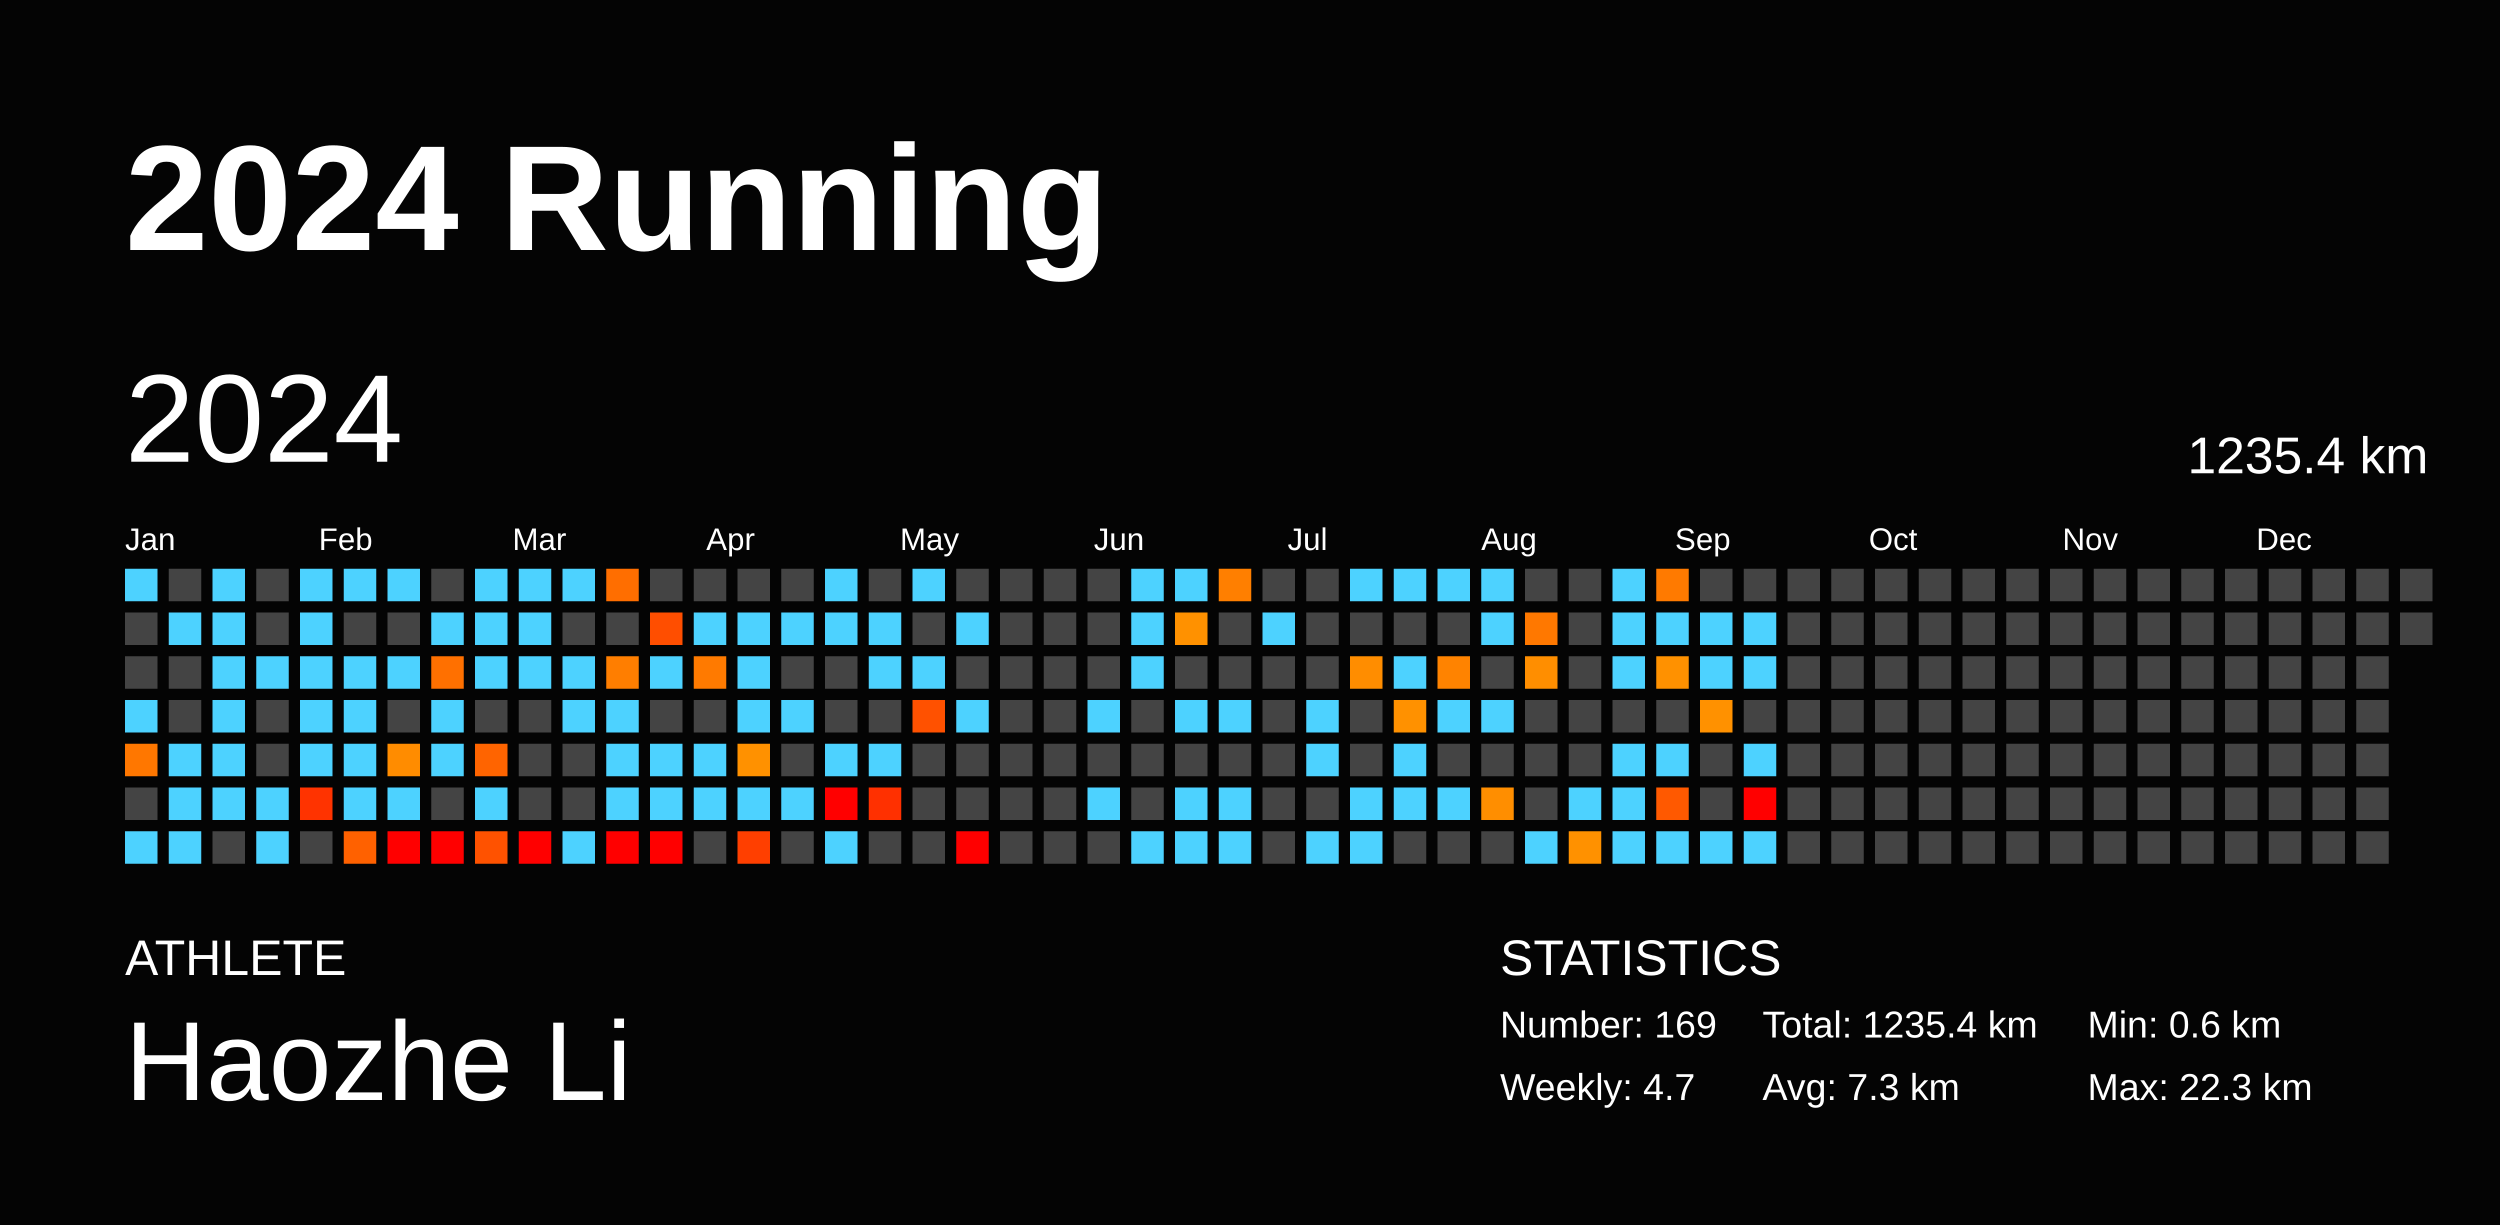
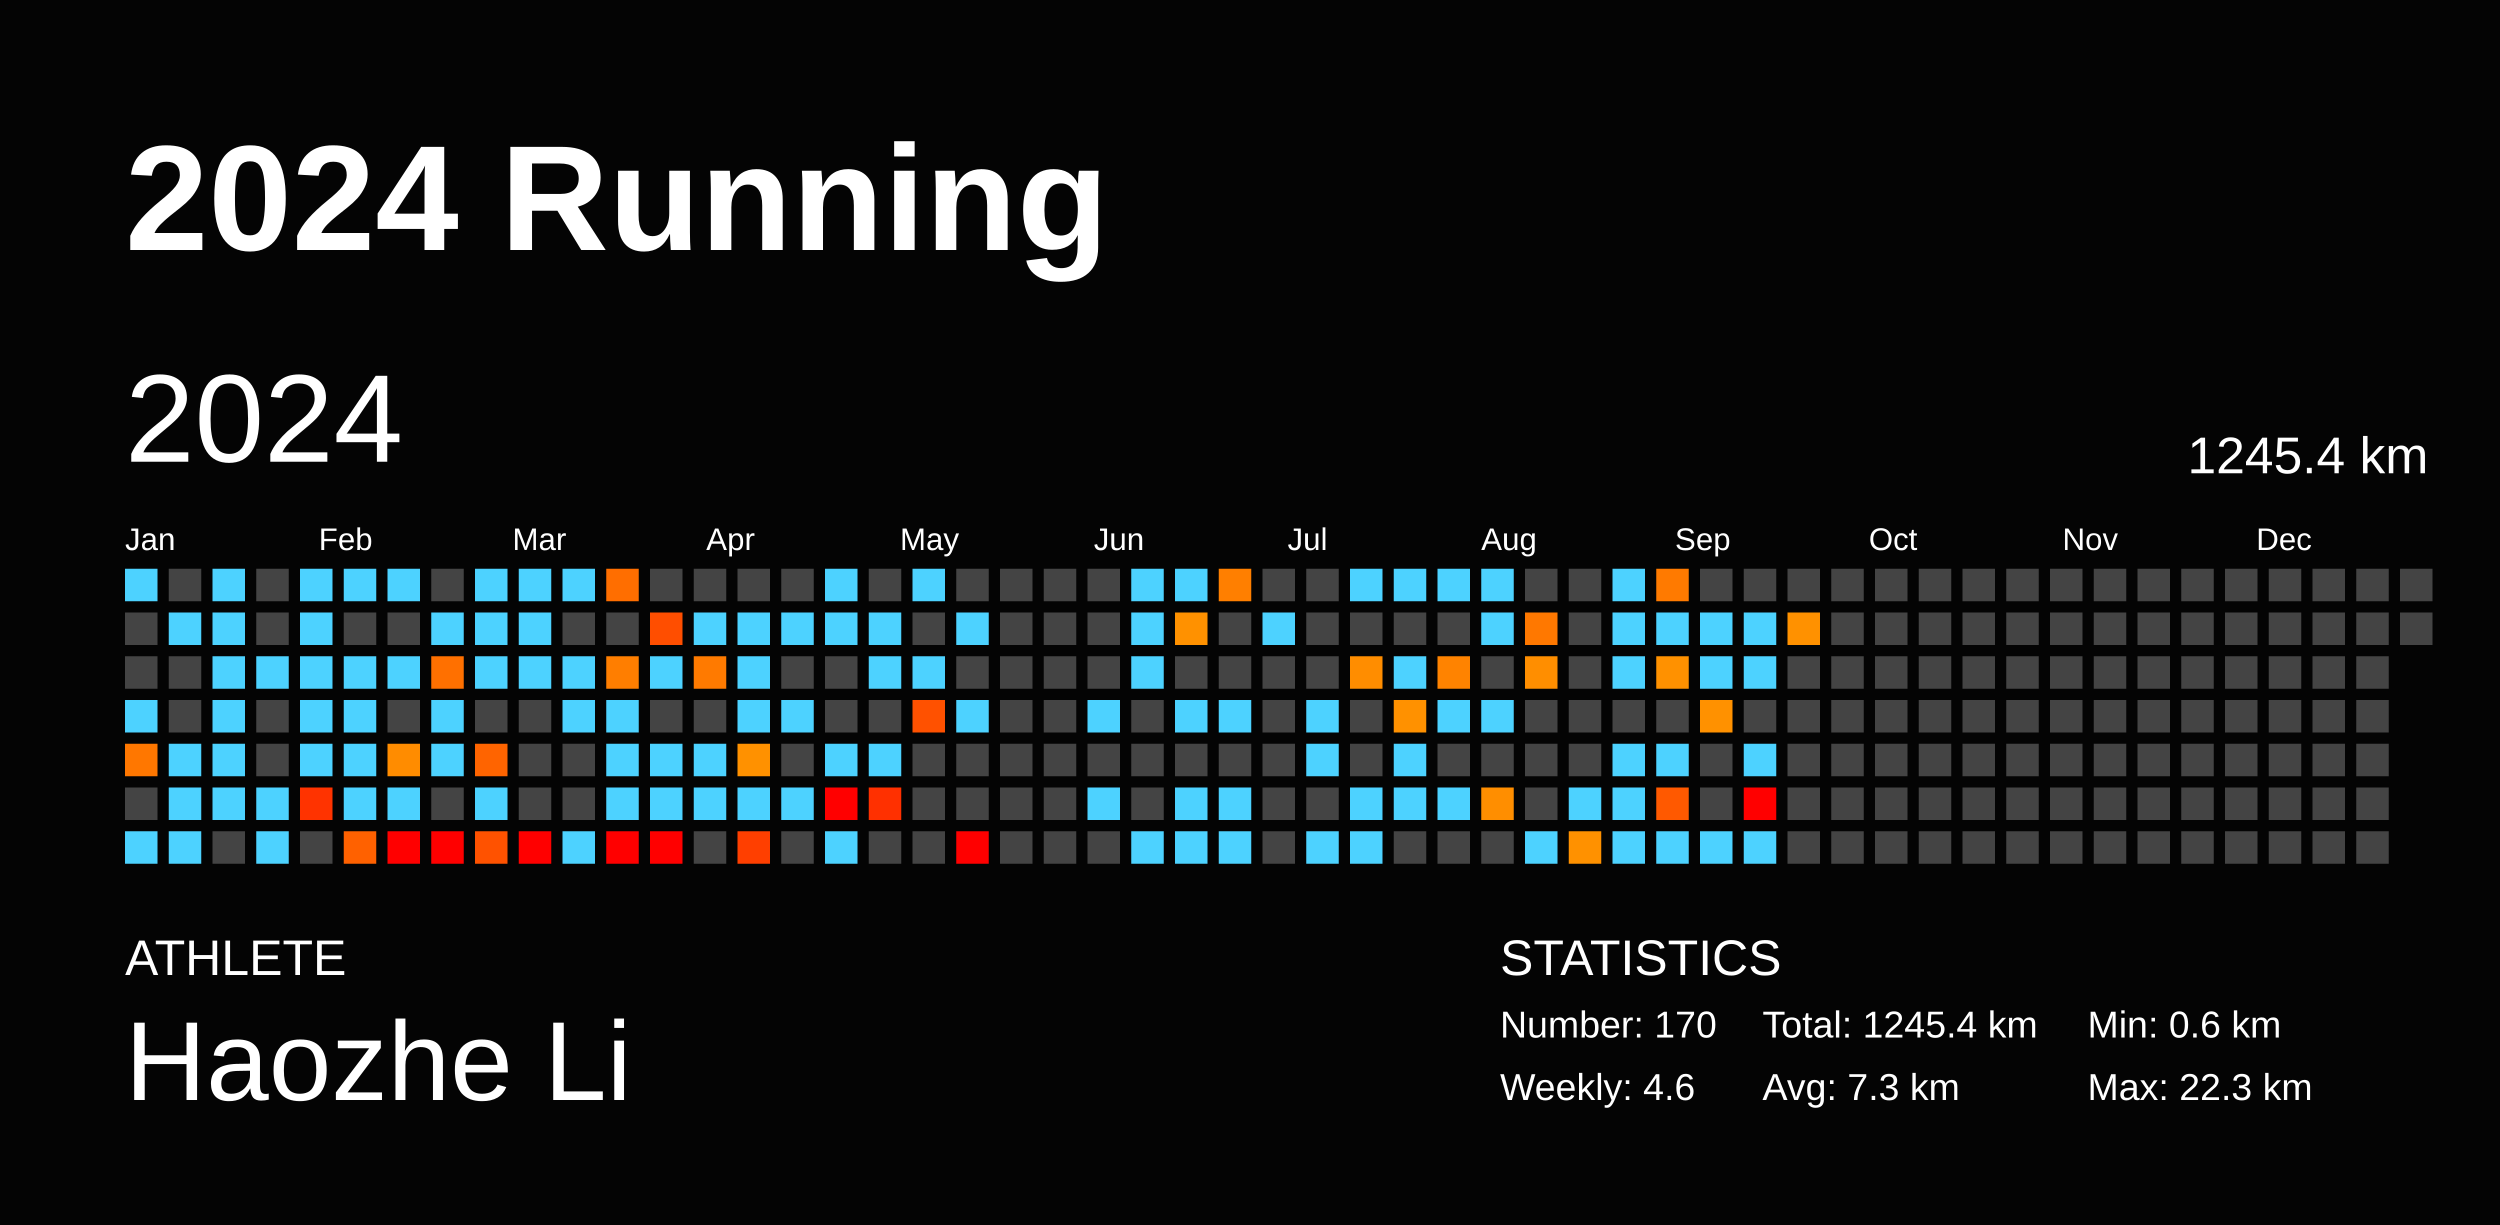
<svg xmlns="http://www.w3.org/2000/svg" baseProfile="full" height="98mm" version="1.1" viewBox="0,0,200,98" width="200mm">
  <defs />
  <rect fill="#040404" height="98" width="200" x="0" y="0" />
  <text fill="#FFFFFF" style="font-size:12px; font-family:Arial; font-weight:bold;" x="10" y="20">2024 Running</text>
  <text fill="#FFFFFF" style="font-size:4px; font-family:Arial" x="10" y="78">ATHLETE</text>
  <text fill="#FFFFFF" style="font-size:9px; font-family:Arial" x="10" y="88">Haozhe Li</text>
  <text fill="#FFFFFF" style="font-size:4px; font-family:Arial" x="120" y="78">STATISTICS</text>
-   <text fill="#FFFFFF" style="font-size:3px; font-family:Arial" x="120" y="83">Number: 169</text>
-   <text fill="#FFFFFF" style="font-size:3px; font-family:Arial" x="120" y="88">Weekly: 4.7</text>
-   <text fill="#FFFFFF" style="font-size:3px; font-family:Arial" x="141" y="83">Total: 1235.4 km</text>
+   <text fill="#FFFFFF" style="font-size:3px; font-family:Arial" x="120" y="83">Number: 170</text>
+   <text fill="#FFFFFF" style="font-size:3px; font-family:Arial" x="120" y="88">Weekly: 4.6</text>
+   <text fill="#FFFFFF" style="font-size:3px; font-family:Arial" x="141" y="83">Total: 1245.4 km</text>
  <text fill="#FFFFFF" style="font-size:3px; font-family:Arial" x="141" y="88">Avg: 7.3 km</text>
  <text fill="#FFFFFF" style="font-size:3px; font-family:Arial" x="167" y="83">Min: 0.6 km</text>
  <text fill="#FFFFFF" style="font-size:3px; font-family:Arial" x="167" y="88">Max: 22.3 km</text>
  <text dominant-baseline="hanging" fill="#FFFFFF" style="font-size:10.0px; font-family:Arial;" x="10" y="30">2024</text>
-   <text dominant-baseline="hanging" fill="#FFFFFF" style="font-size:4.125px; font-family:Arial;" x="175" y="35">1235.4 km</text>
+   <text dominant-baseline="hanging" fill="#FFFFFF" style="font-size:4.125px; font-family:Arial;" x="175" y="35">1245.4 km</text>
  <text fill="#FFFFFF" style="font-size:2.5px; font-family:Arial" x="10.0" y="44">Jan</text>
  <text fill="#FFFFFF" style="font-size:2.5px; font-family:Arial" x="25.5" y="44">Feb</text>
  <text fill="#FFFFFF" style="font-size:2.5px; font-family:Arial" x="41.0" y="44">Mar</text>
  <text fill="#FFFFFF" style="font-size:2.5px; font-family:Arial" x="56.5" y="44">Apr</text>
  <text fill="#FFFFFF" style="font-size:2.5px; font-family:Arial" x="72.0" y="44">May</text>
  <text fill="#FFFFFF" style="font-size:2.5px; font-family:Arial" x="87.5" y="44">Jun</text>
  <text fill="#FFFFFF" style="font-size:2.5px; font-family:Arial" x="103.0" y="44">Jul</text>
  <text fill="#FFFFFF" style="font-size:2.5px; font-family:Arial" x="118.5" y="44">Aug</text>
  <text fill="#FFFFFF" style="font-size:2.5px; font-family:Arial" x="134.0" y="44">Sep</text>
  <text fill="#FFFFFF" style="font-size:2.5px; font-family:Arial" x="149.5" y="44">Oct</text>
  <text fill="#FFFFFF" style="font-size:2.5px; font-family:Arial" x="165.0" y="44">Nov</text>
  <text fill="#FFFFFF" style="font-size:2.5px; font-family:Arial" x="180.5" y="44">Dec</text>
  <rect fill="#4dd2ff" height="2.6" width="2.6" x="10.0" y="45.5" />
  <rect fill="#444444" height="2.6" width="2.6" x="10.0" y="49.0" />
  <rect fill="#444444" height="2.6" width="2.6" x="10.0" y="52.5" />
  <rect fill="#4dd2ff" height="2.6" width="2.6" x="10.0" y="56.0" />
  <rect fill="#ff7700" height="2.6" width="2.6" x="10.0" y="59.5" />
  <rect fill="#444444" height="2.6" width="2.6" x="10.0" y="63.0" />
  <rect fill="#4dd2ff" height="2.6" width="2.6" x="10.0" y="66.5" />
  <rect fill="#444444" height="2.6" width="2.6" x="13.5" y="45.5" />
  <rect fill="#4dd2ff" height="2.6" width="2.6" x="13.5" y="49.0" />
  <rect fill="#444444" height="2.6" width="2.6" x="13.5" y="52.5" />
  <rect fill="#444444" height="2.6" width="2.6" x="13.5" y="56.0" />
  <rect fill="#4dd2ff" height="2.6" width="2.6" x="13.5" y="59.5" />
  <rect fill="#4dd2ff" height="2.6" width="2.6" x="13.5" y="63.0" />
  <rect fill="#4dd2ff" height="2.6" width="2.6" x="13.5" y="66.5" />
  <rect fill="#4dd2ff" height="2.6" width="2.6" x="17.0" y="45.5" />
  <rect fill="#4dd2ff" height="2.6" width="2.6" x="17.0" y="49.0" />
  <rect fill="#4dd2ff" height="2.6" width="2.6" x="17.0" y="52.5" />
  <rect fill="#4dd2ff" height="2.6" width="2.6" x="17.0" y="56.0" />
  <rect fill="#4dd2ff" height="2.6" width="2.6" x="17.0" y="59.5" />
  <rect fill="#4dd2ff" height="2.6" width="2.6" x="17.0" y="63.0" />
  <rect fill="#444444" height="2.6" width="2.6" x="17.0" y="66.5" />
  <rect fill="#444444" height="2.6" width="2.6" x="20.5" y="45.5" />
  <rect fill="#444444" height="2.6" width="2.6" x="20.5" y="49.0" />
  <rect fill="#4dd2ff" height="2.6" width="2.6" x="20.5" y="52.5" />
  <rect fill="#444444" height="2.6" width="2.6" x="20.5" y="56.0" />
  <rect fill="#444444" height="2.6" width="2.6" x="20.5" y="59.5" />
  <rect fill="#4dd2ff" height="2.6" width="2.6" x="20.5" y="63.0" />
  <rect fill="#4dd2ff" height="2.6" width="2.6" x="20.5" y="66.5" />
  <rect fill="#4dd2ff" height="2.6" width="2.6" x="24.0" y="45.5" />
  <rect fill="#4dd2ff" height="2.6" width="2.6" x="24.0" y="49.0" />
  <rect fill="#4dd2ff" height="2.6" width="2.6" x="24.0" y="52.5" />
  <rect fill="#4dd2ff" height="2.6" width="2.6" x="24.0" y="56.0" />
  <rect fill="#4dd2ff" height="2.6" width="2.6" x="24.0" y="59.5" />
  <rect fill="#ff3300" height="2.6" width="2.6" x="24.0" y="63.0" />
  <rect fill="#444444" height="2.6" width="2.6" x="24.0" y="66.5" />
  <rect fill="#4dd2ff" height="2.6" width="2.6" x="27.5" y="45.5" />
  <rect fill="#444444" height="2.6" width="2.6" x="27.5" y="49.0" />
  <rect fill="#4dd2ff" height="2.6" width="2.6" x="27.5" y="52.5" />
  <rect fill="#4dd2ff" height="2.6" width="2.6" x="27.5" y="56.0" />
  <rect fill="#4dd2ff" height="2.6" width="2.6" x="27.5" y="59.5" />
  <rect fill="#4dd2ff" height="2.6" width="2.6" x="27.5" y="63.0" />
  <rect fill="#ff6100" height="2.6" width="2.6" x="27.5" y="66.5" />
  <rect fill="#4dd2ff" height="2.6" width="2.6" x="31.0" y="45.5" />
  <rect fill="#444444" height="2.6" width="2.6" x="31.0" y="49.0" />
  <rect fill="#4dd2ff" height="2.6" width="2.6" x="31.0" y="52.5" />
  <rect fill="#444444" height="2.6" width="2.6" x="31.0" y="56.0" />
  <rect fill="#ff8c00" height="2.6" width="2.6" x="31.0" y="59.5" />
  <rect fill="#4dd2ff" height="2.6" width="2.6" x="31.0" y="63.0" />
  <rect fill="red" height="2.6" width="2.6" x="31.0" y="66.5" />
  <rect fill="#444444" height="2.6" width="2.6" x="34.5" y="45.5" />
  <rect fill="#4dd2ff" height="2.6" width="2.6" x="34.5" y="49.0" />
  <rect fill="#ff7000" height="2.6" width="2.6" x="34.5" y="52.5" />
  <rect fill="#4dd2ff" height="2.6" width="2.6" x="34.5" y="56.0" />
  <rect fill="#4dd2ff" height="2.6" width="2.6" x="34.5" y="59.5" />
  <rect fill="#444444" height="2.6" width="2.6" x="34.5" y="63.0" />
  <rect fill="red" height="2.6" width="2.6" x="34.5" y="66.5" />
  <rect fill="#4dd2ff" height="2.6" width="2.6" x="38.0" y="45.5" />
  <rect fill="#4dd2ff" height="2.6" width="2.6" x="38.0" y="49.0" />
  <rect fill="#4dd2ff" height="2.6" width="2.6" x="38.0" y="52.5" />
  <rect fill="#444444" height="2.6" width="2.6" x="38.0" y="56.0" />
  <rect fill="#ff6400" height="2.6" width="2.6" x="38.0" y="59.5" />
  <rect fill="#4dd2ff" height="2.6" width="2.6" x="38.0" y="63.0" />
  <rect fill="#ff5200" height="2.6" width="2.6" x="38.0" y="66.5" />
  <rect fill="#4dd2ff" height="2.6" width="2.6" x="41.5" y="45.5" />
  <rect fill="#4dd2ff" height="2.6" width="2.6" x="41.5" y="49.0" />
  <rect fill="#4dd2ff" height="2.6" width="2.6" x="41.5" y="52.5" />
  <rect fill="#444444" height="2.6" width="2.6" x="41.5" y="56.0" />
  <rect fill="#444444" height="2.6" width="2.6" x="41.5" y="59.5" />
  <rect fill="#444444" height="2.6" width="2.6" x="41.5" y="63.0" />
  <rect fill="red" height="2.6" width="2.6" x="41.5" y="66.5" />
  <rect fill="#4dd2ff" height="2.6" width="2.6" x="45.0" y="45.5" />
  <rect fill="#444444" height="2.6" width="2.6" x="45.0" y="49.0" />
  <rect fill="#4dd2ff" height="2.6" width="2.6" x="45.0" y="52.5" />
  <rect fill="#4dd2ff" height="2.6" width="2.6" x="45.0" y="56.0" />
  <rect fill="#444444" height="2.6" width="2.6" x="45.0" y="59.5" />
  <rect fill="#444444" height="2.6" width="2.6" x="45.0" y="63.0" />
  <rect fill="#4dd2ff" height="2.6" width="2.6" x="45.0" y="66.5" />
  <rect fill="#ff6e00" height="2.6" width="2.6" x="48.5" y="45.5" />
  <rect fill="#444444" height="2.6" width="2.6" x="48.5" y="49.0" />
  <rect fill="#ff7e00" height="2.6" width="2.6" x="48.5" y="52.5" />
  <rect fill="#4dd2ff" height="2.6" width="2.6" x="48.5" y="56.0" />
  <rect fill="#4dd2ff" height="2.6" width="2.6" x="48.5" y="59.5" />
  <rect fill="#4dd2ff" height="2.6" width="2.6" x="48.5" y="63.0" />
  <rect fill="red" height="2.6" width="2.6" x="48.5" y="66.5" />
  <rect fill="#444444" height="2.6" width="2.6" x="52.0" y="45.5" />
  <rect fill="#ff4e00" height="2.6" width="2.6" x="52.0" y="49.0" />
  <rect fill="#4dd2ff" height="2.6" width="2.6" x="52.0" y="52.5" />
  <rect fill="#444444" height="2.6" width="2.6" x="52.0" y="56.0" />
  <rect fill="#4dd2ff" height="2.6" width="2.6" x="52.0" y="59.5" />
  <rect fill="#4dd2ff" height="2.6" width="2.6" x="52.0" y="63.0" />
  <rect fill="red" height="2.6" width="2.6" x="52.0" y="66.5" />
  <rect fill="#444444" height="2.6" width="2.6" x="55.5" y="45.5" />
  <rect fill="#4dd2ff" height="2.6" width="2.6" x="55.5" y="49.0" />
  <rect fill="#ff7a00" height="2.6" width="2.6" x="55.5" y="52.5" />
  <rect fill="#444444" height="2.6" width="2.6" x="55.5" y="56.0" />
  <rect fill="#4dd2ff" height="2.6" width="2.6" x="55.5" y="59.5" />
  <rect fill="#4dd2ff" height="2.6" width="2.6" x="55.5" y="63.0" />
  <rect fill="#444444" height="2.6" width="2.6" x="55.5" y="66.5" />
  <rect fill="#444444" height="2.6" width="2.6" x="59.0" y="45.5" />
  <rect fill="#4dd2ff" height="2.6" width="2.6" x="59.0" y="49.0" />
  <rect fill="#4dd2ff" height="2.6" width="2.6" x="59.0" y="52.5" />
  <rect fill="#4dd2ff" height="2.6" width="2.6" x="59.0" y="56.0" />
  <rect fill="#ff9100" height="2.6" width="2.6" x="59.0" y="59.5" />
  <rect fill="#4dd2ff" height="2.6" width="2.6" x="59.0" y="63.0" />
  <rect fill="#ff3f00" height="2.6" width="2.6" x="59.0" y="66.5" />
  <rect fill="#444444" height="2.6" width="2.6" x="62.5" y="45.5" />
  <rect fill="#4dd2ff" height="2.6" width="2.6" x="62.5" y="49.0" />
  <rect fill="#444444" height="2.6" width="2.6" x="62.5" y="52.5" />
  <rect fill="#4dd2ff" height="2.6" width="2.6" x="62.5" y="56.0" />
  <rect fill="#444444" height="2.6" width="2.6" x="62.5" y="59.5" />
  <rect fill="#4dd2ff" height="2.6" width="2.6" x="62.5" y="63.0" />
  <rect fill="#444444" height="2.6" width="2.6" x="62.5" y="66.5" />
  <rect fill="#4dd2ff" height="2.6" width="2.6" x="66.0" y="45.5" />
  <rect fill="#4dd2ff" height="2.6" width="2.6" x="66.0" y="49.0" />
  <rect fill="#444444" height="2.6" width="2.6" x="66.0" y="52.5" />
  <rect fill="#444444" height="2.6" width="2.6" x="66.0" y="56.0" />
  <rect fill="#4dd2ff" height="2.6" width="2.6" x="66.0" y="59.5" />
  <rect fill="red" height="2.6" width="2.6" x="66.0" y="63.0" />
  <rect fill="#4dd2ff" height="2.6" width="2.6" x="66.0" y="66.5" />
  <rect fill="#444444" height="2.6" width="2.6" x="69.5" y="45.5" />
  <rect fill="#4dd2ff" height="2.6" width="2.6" x="69.5" y="49.0" />
  <rect fill="#4dd2ff" height="2.6" width="2.6" x="69.5" y="52.5" />
  <rect fill="#444444" height="2.6" width="2.6" x="69.5" y="56.0" />
  <rect fill="#4dd2ff" height="2.6" width="2.6" x="69.5" y="59.5" />
  <rect fill="#ff3000" height="2.6" width="2.6" x="69.5" y="63.0" />
  <rect fill="#444444" height="2.6" width="2.6" x="69.5" y="66.5" />
  <rect fill="#4dd2ff" height="2.6" width="2.6" x="73.0" y="45.5" />
  <rect fill="#444444" height="2.6" width="2.6" x="73.0" y="49.0" />
  <rect fill="#4dd2ff" height="2.6" width="2.6" x="73.0" y="52.5" />
  <rect fill="#ff5100" height="2.6" width="2.6" x="73.0" y="56.0" />
  <rect fill="#444444" height="2.6" width="2.6" x="73.0" y="59.5" />
  <rect fill="#444444" height="2.6" width="2.6" x="73.0" y="63.0" />
  <rect fill="#444444" height="2.6" width="2.6" x="73.0" y="66.5" />
  <rect fill="#444444" height="2.6" width="2.6" x="76.5" y="45.5" />
  <rect fill="#4dd2ff" height="2.6" width="2.6" x="76.5" y="49.0" />
  <rect fill="#444444" height="2.6" width="2.6" x="76.5" y="52.5" />
  <rect fill="#4dd2ff" height="2.6" width="2.6" x="76.5" y="56.0" />
  <rect fill="#444444" height="2.6" width="2.6" x="76.5" y="59.5" />
  <rect fill="#444444" height="2.6" width="2.6" x="76.5" y="63.0" />
  <rect fill="red" height="2.6" width="2.6" x="76.5" y="66.5" />
  <rect fill="#444444" height="2.6" width="2.6" x="80.0" y="45.5" />
  <rect fill="#444444" height="2.6" width="2.6" x="80.0" y="49.0" />
  <rect fill="#444444" height="2.6" width="2.6" x="80.0" y="52.5" />
  <rect fill="#444444" height="2.6" width="2.6" x="80.0" y="56.0" />
  <rect fill="#444444" height="2.6" width="2.6" x="80.0" y="59.5" />
  <rect fill="#444444" height="2.6" width="2.6" x="80.0" y="63.0" />
  <rect fill="#444444" height="2.6" width="2.6" x="80.0" y="66.5" />
  <rect fill="#444444" height="2.6" width="2.6" x="83.5" y="45.5" />
  <rect fill="#444444" height="2.6" width="2.6" x="83.5" y="49.0" />
  <rect fill="#444444" height="2.6" width="2.6" x="83.5" y="52.5" />
  <rect fill="#444444" height="2.6" width="2.6" x="83.5" y="56.0" />
  <rect fill="#444444" height="2.6" width="2.6" x="83.5" y="59.5" />
  <rect fill="#444444" height="2.6" width="2.6" x="83.5" y="63.0" />
  <rect fill="#444444" height="2.6" width="2.6" x="83.5" y="66.5" />
  <rect fill="#444444" height="2.6" width="2.6" x="87.0" y="45.5" />
  <rect fill="#444444" height="2.6" width="2.6" x="87.0" y="49.0" />
  <rect fill="#444444" height="2.6" width="2.6" x="87.0" y="52.5" />
  <rect fill="#4dd2ff" height="2.6" width="2.6" x="87.0" y="56.0" />
  <rect fill="#444444" height="2.6" width="2.6" x="87.0" y="59.5" />
  <rect fill="#4dd2ff" height="2.6" width="2.6" x="87.0" y="63.0" />
  <rect fill="#444444" height="2.6" width="2.6" x="87.0" y="66.5" />
  <rect fill="#4dd2ff" height="2.6" width="2.6" x="90.5" y="45.5" />
  <rect fill="#4dd2ff" height="2.6" width="2.6" x="90.5" y="49.0" />
  <rect fill="#4dd2ff" height="2.6" width="2.6" x="90.5" y="52.5" />
  <rect fill="#444444" height="2.6" width="2.6" x="90.5" y="56.0" />
  <rect fill="#444444" height="2.6" width="2.6" x="90.5" y="59.5" />
  <rect fill="#444444" height="2.6" width="2.6" x="90.5" y="63.0" />
  <rect fill="#4dd2ff" height="2.6" width="2.6" x="90.5" y="66.5" />
  <rect fill="#4dd2ff" height="2.6" width="2.6" x="94.0" y="45.5" />
  <rect fill="#ff9100" height="2.6" width="2.6" x="94.0" y="49.0" />
  <rect fill="#444444" height="2.6" width="2.6" x="94.0" y="52.5" />
  <rect fill="#4dd2ff" height="2.6" width="2.6" x="94.0" y="56.0" />
  <rect fill="#444444" height="2.6" width="2.6" x="94.0" y="59.5" />
  <rect fill="#4dd2ff" height="2.6" width="2.6" x="94.0" y="63.0" />
  <rect fill="#4dd2ff" height="2.6" width="2.6" x="94.0" y="66.5" />
  <rect fill="#ff7f00" height="2.6" width="2.6" x="97.5" y="45.5" />
  <rect fill="#444444" height="2.6" width="2.6" x="97.5" y="49.0" />
  <rect fill="#444444" height="2.6" width="2.6" x="97.5" y="52.5" />
  <rect fill="#4dd2ff" height="2.6" width="2.6" x="97.5" y="56.0" />
  <rect fill="#444444" height="2.6" width="2.6" x="97.5" y="59.5" />
  <rect fill="#4dd2ff" height="2.6" width="2.6" x="97.5" y="63.0" />
  <rect fill="#4dd2ff" height="2.6" width="2.6" x="97.5" y="66.5" />
  <rect fill="#444444" height="2.6" width="2.6" x="101.0" y="45.5" />
  <rect fill="#4dd2ff" height="2.6" width="2.6" x="101.0" y="49.0" />
  <rect fill="#444444" height="2.6" width="2.6" x="101.0" y="52.5" />
  <rect fill="#444444" height="2.6" width="2.6" x="101.0" y="56.0" />
  <rect fill="#444444" height="2.6" width="2.6" x="101.0" y="59.5" />
  <rect fill="#444444" height="2.6" width="2.6" x="101.0" y="63.0" />
  <rect fill="#444444" height="2.6" width="2.6" x="101.0" y="66.5" />
  <rect fill="#444444" height="2.6" width="2.6" x="104.5" y="45.5" />
  <rect fill="#444444" height="2.6" width="2.6" x="104.5" y="49.0" />
  <rect fill="#444444" height="2.6" width="2.6" x="104.5" y="52.5" />
  <rect fill="#4dd2ff" height="2.6" width="2.6" x="104.5" y="56.0" />
  <rect fill="#4dd2ff" height="2.6" width="2.6" x="104.5" y="59.5" />
  <rect fill="#444444" height="2.6" width="2.6" x="104.5" y="63.0" />
  <rect fill="#4dd2ff" height="2.6" width="2.6" x="104.5" y="66.5" />
  <rect fill="#4dd2ff" height="2.6" width="2.6" x="108.0" y="45.5" />
  <rect fill="#444444" height="2.6" width="2.6" x="108.0" y="49.0" />
  <rect fill="#ff8d00" height="2.6" width="2.6" x="108.0" y="52.5" />
  <rect fill="#444444" height="2.6" width="2.6" x="108.0" y="56.0" />
  <rect fill="#444444" height="2.6" width="2.6" x="108.0" y="59.5" />
  <rect fill="#4dd2ff" height="2.6" width="2.6" x="108.0" y="63.0" />
  <rect fill="#4dd2ff" height="2.6" width="2.6" x="108.0" y="66.5" />
  <rect fill="#4dd2ff" height="2.6" width="2.6" x="111.5" y="45.5" />
  <rect fill="#444444" height="2.6" width="2.6" x="111.5" y="49.0" />
  <rect fill="#4dd2ff" height="2.6" width="2.6" x="111.5" y="52.5" />
  <rect fill="#ff9100" height="2.6" width="2.6" x="111.5" y="56.0" />
  <rect fill="#4dd2ff" height="2.6" width="2.6" x="111.5" y="59.5" />
  <rect fill="#4dd2ff" height="2.6" width="2.6" x="111.5" y="63.0" />
  <rect fill="#444444" height="2.6" width="2.6" x="111.5" y="66.5" />
  <rect fill="#4dd2ff" height="2.6" width="2.6" x="115.0" y="45.5" />
  <rect fill="#444444" height="2.6" width="2.6" x="115.0" y="49.0" />
  <rect fill="#ff8300" height="2.6" width="2.6" x="115.0" y="52.5" />
  <rect fill="#4dd2ff" height="2.6" width="2.6" x="115.0" y="56.0" />
  <rect fill="#444444" height="2.6" width="2.6" x="115.0" y="59.5" />
  <rect fill="#4dd2ff" height="2.6" width="2.6" x="115.0" y="63.0" />
  <rect fill="#444444" height="2.6" width="2.6" x="115.0" y="66.5" />
  <rect fill="#4dd2ff" height="2.6" width="2.6" x="118.5" y="45.5" />
  <rect fill="#4dd2ff" height="2.6" width="2.6" x="118.5" y="49.0" />
  <rect fill="#444444" height="2.6" width="2.6" x="118.5" y="52.5" />
  <rect fill="#4dd2ff" height="2.6" width="2.6" x="118.5" y="56.0" />
  <rect fill="#444444" height="2.6" width="2.6" x="118.5" y="59.5" />
  <rect fill="#ff8e00" height="2.6" width="2.6" x="118.5" y="63.0" />
  <rect fill="#444444" height="2.6" width="2.6" x="118.5" y="66.5" />
  <rect fill="#444444" height="2.6" width="2.6" x="122.0" y="45.5" />
  <rect fill="#ff7800" height="2.6" width="2.6" x="122.0" y="49.0" />
  <rect fill="#ff8e00" height="2.6" width="2.6" x="122.0" y="52.5" />
  <rect fill="#444444" height="2.6" width="2.6" x="122.0" y="56.0" />
  <rect fill="#444444" height="2.6" width="2.6" x="122.0" y="59.5" />
  <rect fill="#444444" height="2.6" width="2.6" x="122.0" y="63.0" />
  <rect fill="#4dd2ff" height="2.6" width="2.6" x="122.0" y="66.5" />
  <rect fill="#444444" height="2.6" width="2.6" x="125.5" y="45.5" />
  <rect fill="#444444" height="2.6" width="2.6" x="125.5" y="49.0" />
  <rect fill="#444444" height="2.6" width="2.6" x="125.5" y="52.5" />
  <rect fill="#444444" height="2.6" width="2.6" x="125.5" y="56.0" />
  <rect fill="#444444" height="2.6" width="2.6" x="125.5" y="59.5" />
  <rect fill="#4dd2ff" height="2.6" width="2.6" x="125.5" y="63.0" />
  <rect fill="#ff9100" height="2.6" width="2.6" x="125.5" y="66.5" />
  <rect fill="#4dd2ff" height="2.6" width="2.6" x="129.0" y="45.5" />
  <rect fill="#4dd2ff" height="2.6" width="2.6" x="129.0" y="49.0" />
  <rect fill="#4dd2ff" height="2.6" width="2.6" x="129.0" y="52.5" />
  <rect fill="#444444" height="2.6" width="2.6" x="129.0" y="56.0" />
  <rect fill="#4dd2ff" height="2.6" width="2.6" x="129.0" y="59.5" />
  <rect fill="#4dd2ff" height="2.6" width="2.6" x="129.0" y="63.0" />
  <rect fill="#4dd2ff" height="2.6" width="2.6" x="129.0" y="66.5" />
  <rect fill="#ff7a00" height="2.6" width="2.6" x="132.5" y="45.5" />
  <rect fill="#4dd2ff" height="2.6" width="2.6" x="132.5" y="49.0" />
  <rect fill="#ff9100" height="2.6" width="2.6" x="132.5" y="52.5" />
  <rect fill="#444444" height="2.6" width="2.6" x="132.5" y="56.0" />
  <rect fill="#4dd2ff" height="2.6" width="2.6" x="132.5" y="59.5" />
  <rect fill="#ff5900" height="2.6" width="2.6" x="132.5" y="63.0" />
  <rect fill="#4dd2ff" height="2.6" width="2.6" x="132.5" y="66.5" />
  <rect fill="#444444" height="2.6" width="2.6" x="136.0" y="45.5" />
  <rect fill="#4dd2ff" height="2.6" width="2.6" x="136.0" y="49.0" />
  <rect fill="#4dd2ff" height="2.6" width="2.6" x="136.0" y="52.5" />
  <rect fill="#ff9100" height="2.6" width="2.6" x="136.0" y="56.0" />
  <rect fill="#444444" height="2.6" width="2.6" x="136.0" y="59.5" />
  <rect fill="#444444" height="2.6" width="2.6" x="136.0" y="63.0" />
  <rect fill="#4dd2ff" height="2.6" width="2.6" x="136.0" y="66.5" />
  <rect fill="#444444" height="2.6" width="2.6" x="139.5" y="45.5" />
  <rect fill="#4dd2ff" height="2.6" width="2.6" x="139.5" y="49.0" />
  <rect fill="#4dd2ff" height="2.6" width="2.6" x="139.5" y="52.5" />
  <rect fill="#444444" height="2.6" width="2.6" x="139.5" y="56.0" />
  <rect fill="#4dd2ff" height="2.6" width="2.6" x="139.5" y="59.5" />
  <rect fill="red" height="2.6" width="2.6" x="139.5" y="63.0" />
  <rect fill="#4dd2ff" height="2.6" width="2.6" x="139.5" y="66.5" />
  <rect fill="#444444" height="2.6" width="2.6" x="143.0" y="45.5" />
-   <rect fill="#444444" height="2.6" width="2.6" x="143.0" y="49.0" />
+   <rect fill="#ff9100" height="2.6" width="2.6" x="143.0" y="49.0" />
  <rect fill="#444444" height="2.6" width="2.6" x="143.0" y="52.5" />
  <rect fill="#444444" height="2.6" width="2.6" x="143.0" y="56.0" />
  <rect fill="#444444" height="2.6" width="2.6" x="143.0" y="59.5" />
  <rect fill="#444444" height="2.6" width="2.6" x="143.0" y="63.0" />
  <rect fill="#444444" height="2.6" width="2.6" x="143.0" y="66.5" />
  <rect fill="#444444" height="2.6" width="2.6" x="146.5" y="45.5" />
  <rect fill="#444444" height="2.6" width="2.6" x="146.5" y="49.0" />
  <rect fill="#444444" height="2.6" width="2.6" x="146.5" y="52.5" />
  <rect fill="#444444" height="2.6" width="2.6" x="146.5" y="56.0" />
  <rect fill="#444444" height="2.6" width="2.6" x="146.5" y="59.5" />
  <rect fill="#444444" height="2.6" width="2.6" x="146.5" y="63.0" />
  <rect fill="#444444" height="2.6" width="2.6" x="146.5" y="66.5" />
  <rect fill="#444444" height="2.6" width="2.6" x="150.0" y="45.5" />
  <rect fill="#444444" height="2.6" width="2.6" x="150.0" y="49.0" />
  <rect fill="#444444" height="2.6" width="2.6" x="150.0" y="52.5" />
  <rect fill="#444444" height="2.6" width="2.6" x="150.0" y="56.0" />
  <rect fill="#444444" height="2.6" width="2.6" x="150.0" y="59.5" />
  <rect fill="#444444" height="2.6" width="2.6" x="150.0" y="63.0" />
  <rect fill="#444444" height="2.6" width="2.6" x="150.0" y="66.5" />
  <rect fill="#444444" height="2.6" width="2.6" x="153.5" y="45.5" />
  <rect fill="#444444" height="2.6" width="2.6" x="153.5" y="49.0" />
  <rect fill="#444444" height="2.6" width="2.6" x="153.5" y="52.5" />
  <rect fill="#444444" height="2.6" width="2.6" x="153.5" y="56.0" />
  <rect fill="#444444" height="2.6" width="2.6" x="153.5" y="59.5" />
  <rect fill="#444444" height="2.6" width="2.6" x="153.5" y="63.0" />
  <rect fill="#444444" height="2.6" width="2.6" x="153.5" y="66.5" />
  <rect fill="#444444" height="2.6" width="2.6" x="157.0" y="45.5" />
  <rect fill="#444444" height="2.6" width="2.6" x="157.0" y="49.0" />
  <rect fill="#444444" height="2.6" width="2.6" x="157.0" y="52.5" />
  <rect fill="#444444" height="2.6" width="2.6" x="157.0" y="56.0" />
  <rect fill="#444444" height="2.6" width="2.6" x="157.0" y="59.5" />
  <rect fill="#444444" height="2.6" width="2.6" x="157.0" y="63.0" />
  <rect fill="#444444" height="2.6" width="2.6" x="157.0" y="66.5" />
  <rect fill="#444444" height="2.6" width="2.6" x="160.5" y="45.5" />
  <rect fill="#444444" height="2.6" width="2.6" x="160.5" y="49.0" />
  <rect fill="#444444" height="2.6" width="2.6" x="160.5" y="52.5" />
  <rect fill="#444444" height="2.6" width="2.6" x="160.5" y="56.0" />
  <rect fill="#444444" height="2.6" width="2.6" x="160.5" y="59.5" />
  <rect fill="#444444" height="2.6" width="2.6" x="160.5" y="63.0" />
  <rect fill="#444444" height="2.6" width="2.6" x="160.5" y="66.5" />
  <rect fill="#444444" height="2.6" width="2.6" x="164.0" y="45.5" />
  <rect fill="#444444" height="2.6" width="2.6" x="164.0" y="49.0" />
  <rect fill="#444444" height="2.6" width="2.6" x="164.0" y="52.5" />
  <rect fill="#444444" height="2.6" width="2.6" x="164.0" y="56.0" />
  <rect fill="#444444" height="2.6" width="2.6" x="164.0" y="59.5" />
  <rect fill="#444444" height="2.6" width="2.6" x="164.0" y="63.0" />
  <rect fill="#444444" height="2.6" width="2.6" x="164.0" y="66.5" />
  <rect fill="#444444" height="2.6" width="2.6" x="167.5" y="45.5" />
  <rect fill="#444444" height="2.6" width="2.6" x="167.5" y="49.0" />
  <rect fill="#444444" height="2.6" width="2.6" x="167.5" y="52.5" />
  <rect fill="#444444" height="2.6" width="2.6" x="167.5" y="56.0" />
  <rect fill="#444444" height="2.6" width="2.6" x="167.5" y="59.5" />
  <rect fill="#444444" height="2.6" width="2.6" x="167.5" y="63.0" />
  <rect fill="#444444" height="2.6" width="2.6" x="167.5" y="66.5" />
  <rect fill="#444444" height="2.6" width="2.6" x="171.0" y="45.5" />
  <rect fill="#444444" height="2.6" width="2.6" x="171.0" y="49.0" />
  <rect fill="#444444" height="2.6" width="2.6" x="171.0" y="52.5" />
  <rect fill="#444444" height="2.6" width="2.6" x="171.0" y="56.0" />
  <rect fill="#444444" height="2.6" width="2.6" x="171.0" y="59.5" />
  <rect fill="#444444" height="2.6" width="2.6" x="171.0" y="63.0" />
  <rect fill="#444444" height="2.6" width="2.6" x="171.0" y="66.5" />
  <rect fill="#444444" height="2.6" width="2.6" x="174.5" y="45.5" />
  <rect fill="#444444" height="2.6" width="2.6" x="174.5" y="49.0" />
  <rect fill="#444444" height="2.6" width="2.6" x="174.5" y="52.5" />
  <rect fill="#444444" height="2.6" width="2.6" x="174.5" y="56.0" />
  <rect fill="#444444" height="2.6" width="2.6" x="174.5" y="59.5" />
  <rect fill="#444444" height="2.6" width="2.6" x="174.5" y="63.0" />
  <rect fill="#444444" height="2.6" width="2.6" x="174.5" y="66.5" />
  <rect fill="#444444" height="2.6" width="2.6" x="178.0" y="45.5" />
  <rect fill="#444444" height="2.6" width="2.6" x="178.0" y="49.0" />
  <rect fill="#444444" height="2.6" width="2.6" x="178.0" y="52.5" />
  <rect fill="#444444" height="2.6" width="2.6" x="178.0" y="56.0" />
  <rect fill="#444444" height="2.6" width="2.6" x="178.0" y="59.5" />
  <rect fill="#444444" height="2.6" width="2.6" x="178.0" y="63.0" />
  <rect fill="#444444" height="2.6" width="2.6" x="178.0" y="66.5" />
  <rect fill="#444444" height="2.6" width="2.6" x="181.5" y="45.5" />
  <rect fill="#444444" height="2.6" width="2.6" x="181.5" y="49.0" />
  <rect fill="#444444" height="2.6" width="2.6" x="181.5" y="52.5" />
  <rect fill="#444444" height="2.6" width="2.6" x="181.5" y="56.0" />
  <rect fill="#444444" height="2.6" width="2.6" x="181.5" y="59.5" />
  <rect fill="#444444" height="2.6" width="2.6" x="181.5" y="63.0" />
  <rect fill="#444444" height="2.6" width="2.6" x="181.5" y="66.5" />
  <rect fill="#444444" height="2.6" width="2.6" x="185.0" y="45.5" />
  <rect fill="#444444" height="2.6" width="2.6" x="185.0" y="49.0" />
  <rect fill="#444444" height="2.6" width="2.6" x="185.0" y="52.5" />
  <rect fill="#444444" height="2.6" width="2.6" x="185.0" y="56.0" />
  <rect fill="#444444" height="2.6" width="2.6" x="185.0" y="59.5" />
  <rect fill="#444444" height="2.6" width="2.6" x="185.0" y="63.0" />
  <rect fill="#444444" height="2.6" width="2.6" x="185.0" y="66.5" />
  <rect fill="#444444" height="2.6" width="2.6" x="188.5" y="45.5" />
  <rect fill="#444444" height="2.6" width="2.6" x="188.5" y="49.0" />
  <rect fill="#444444" height="2.6" width="2.6" x="188.5" y="52.5" />
  <rect fill="#444444" height="2.6" width="2.6" x="188.5" y="56.0" />
  <rect fill="#444444" height="2.6" width="2.6" x="188.5" y="59.5" />
  <rect fill="#444444" height="2.6" width="2.6" x="188.5" y="63.0" />
  <rect fill="#444444" height="2.6" width="2.6" x="188.5" y="66.5" />
  <rect fill="#444444" height="2.6" width="2.6" x="192.0" y="45.5" />
  <rect fill="#444444" height="2.6" width="2.6" x="192.0" y="49.0" />
</svg>
